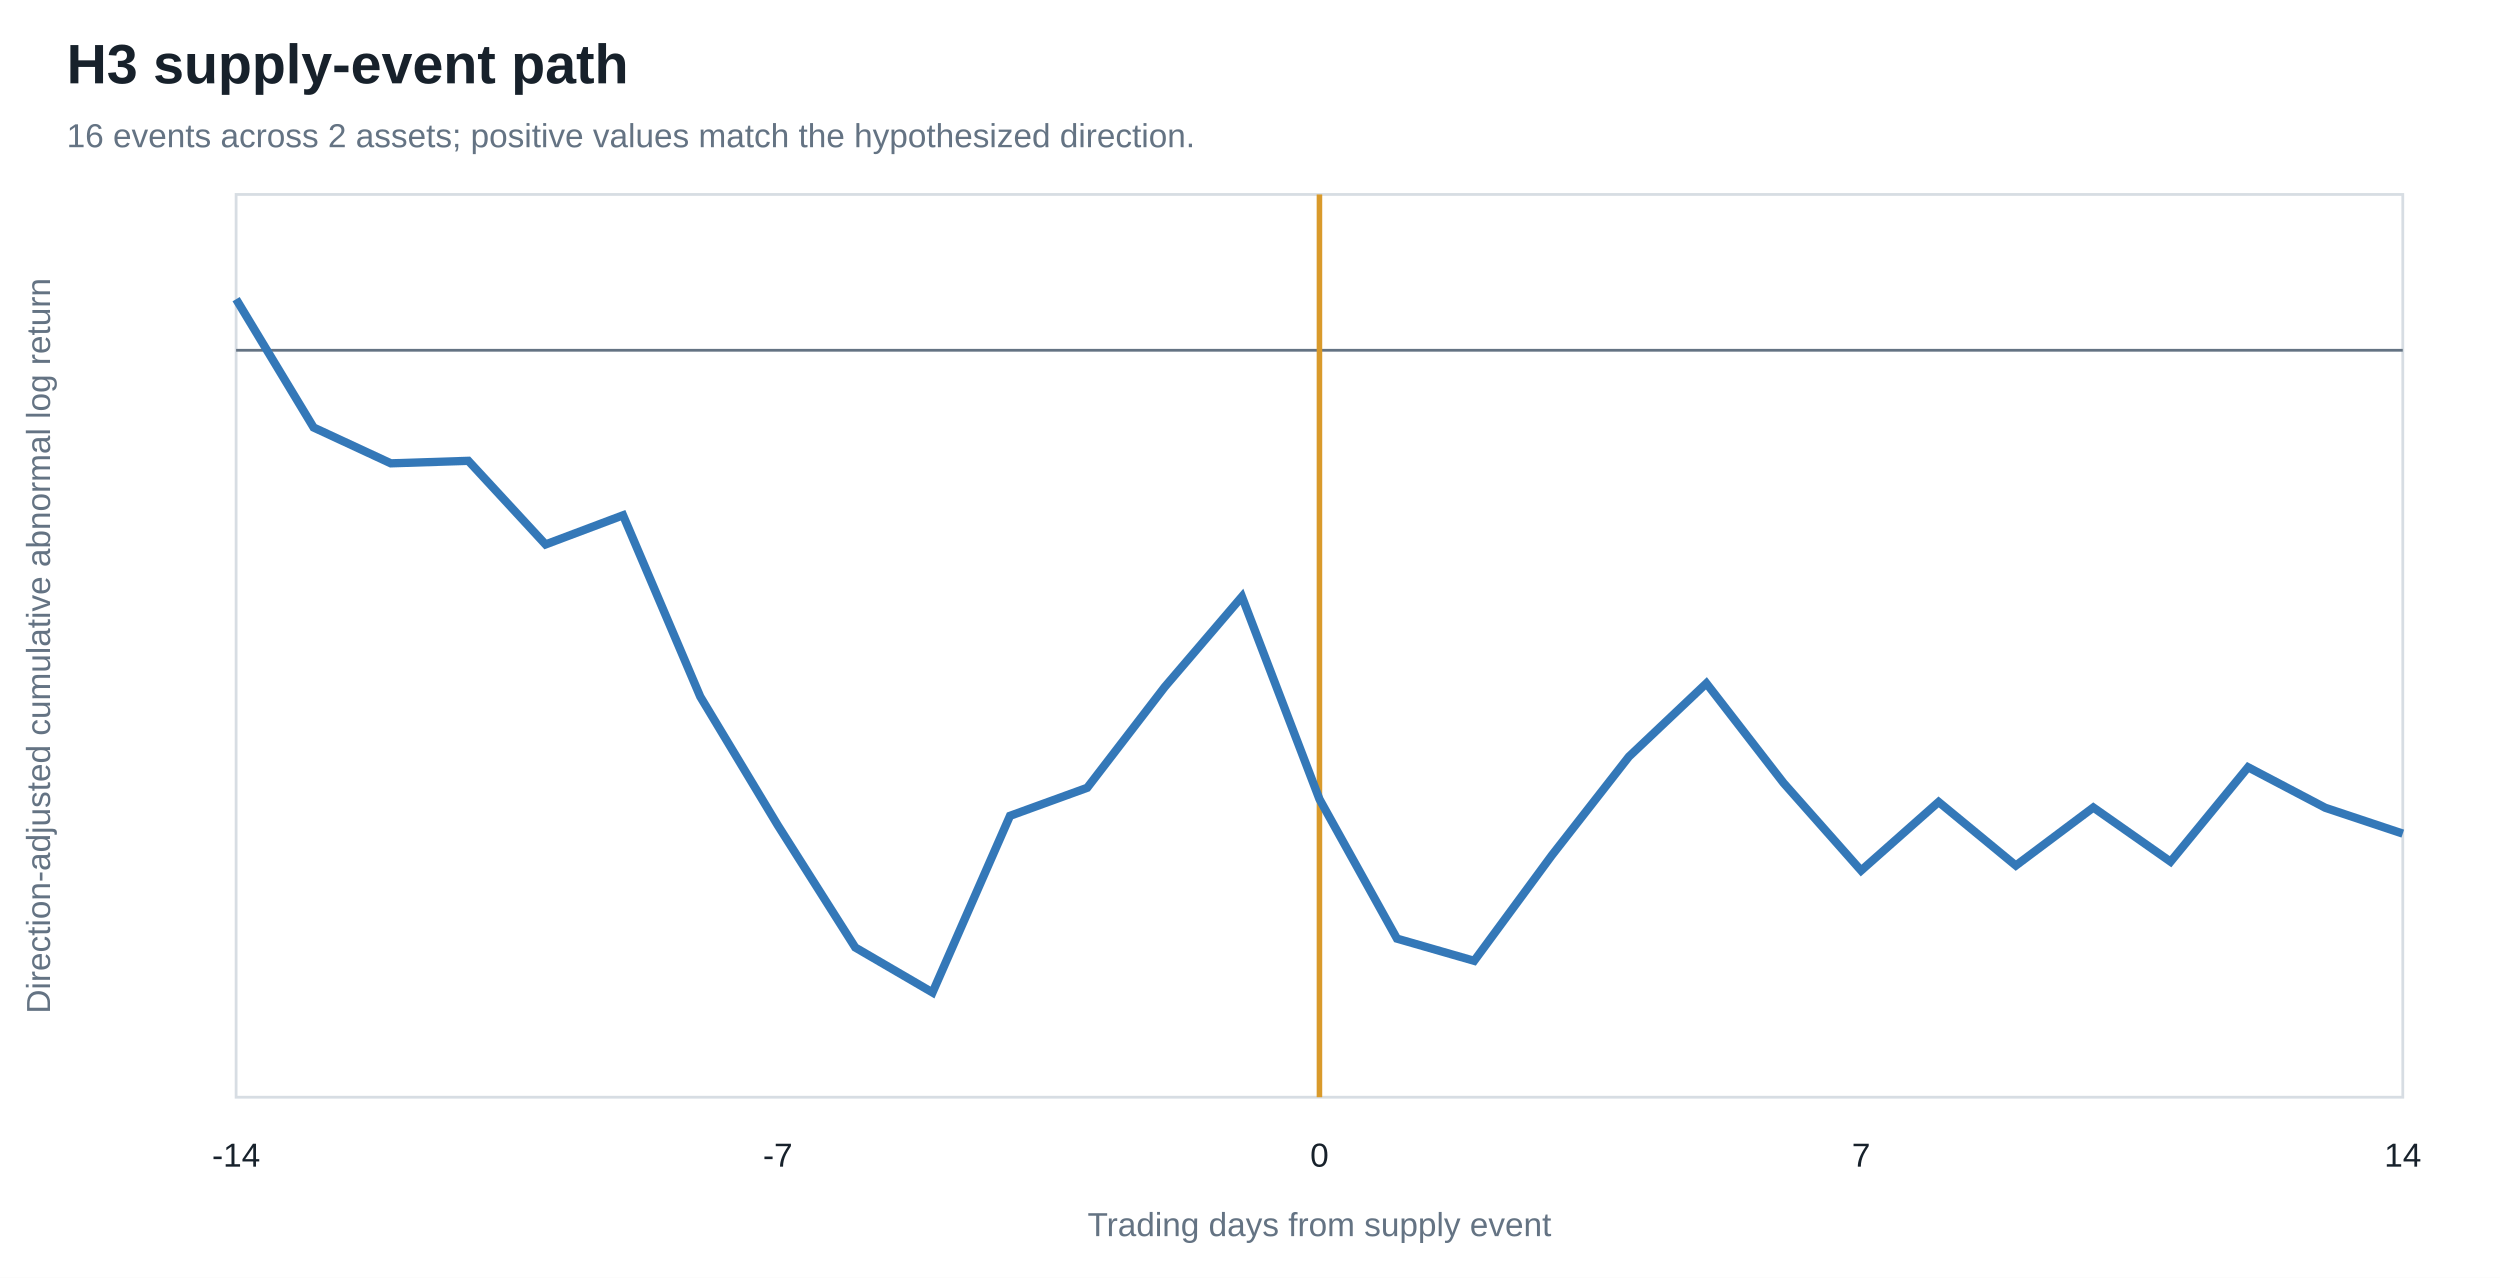
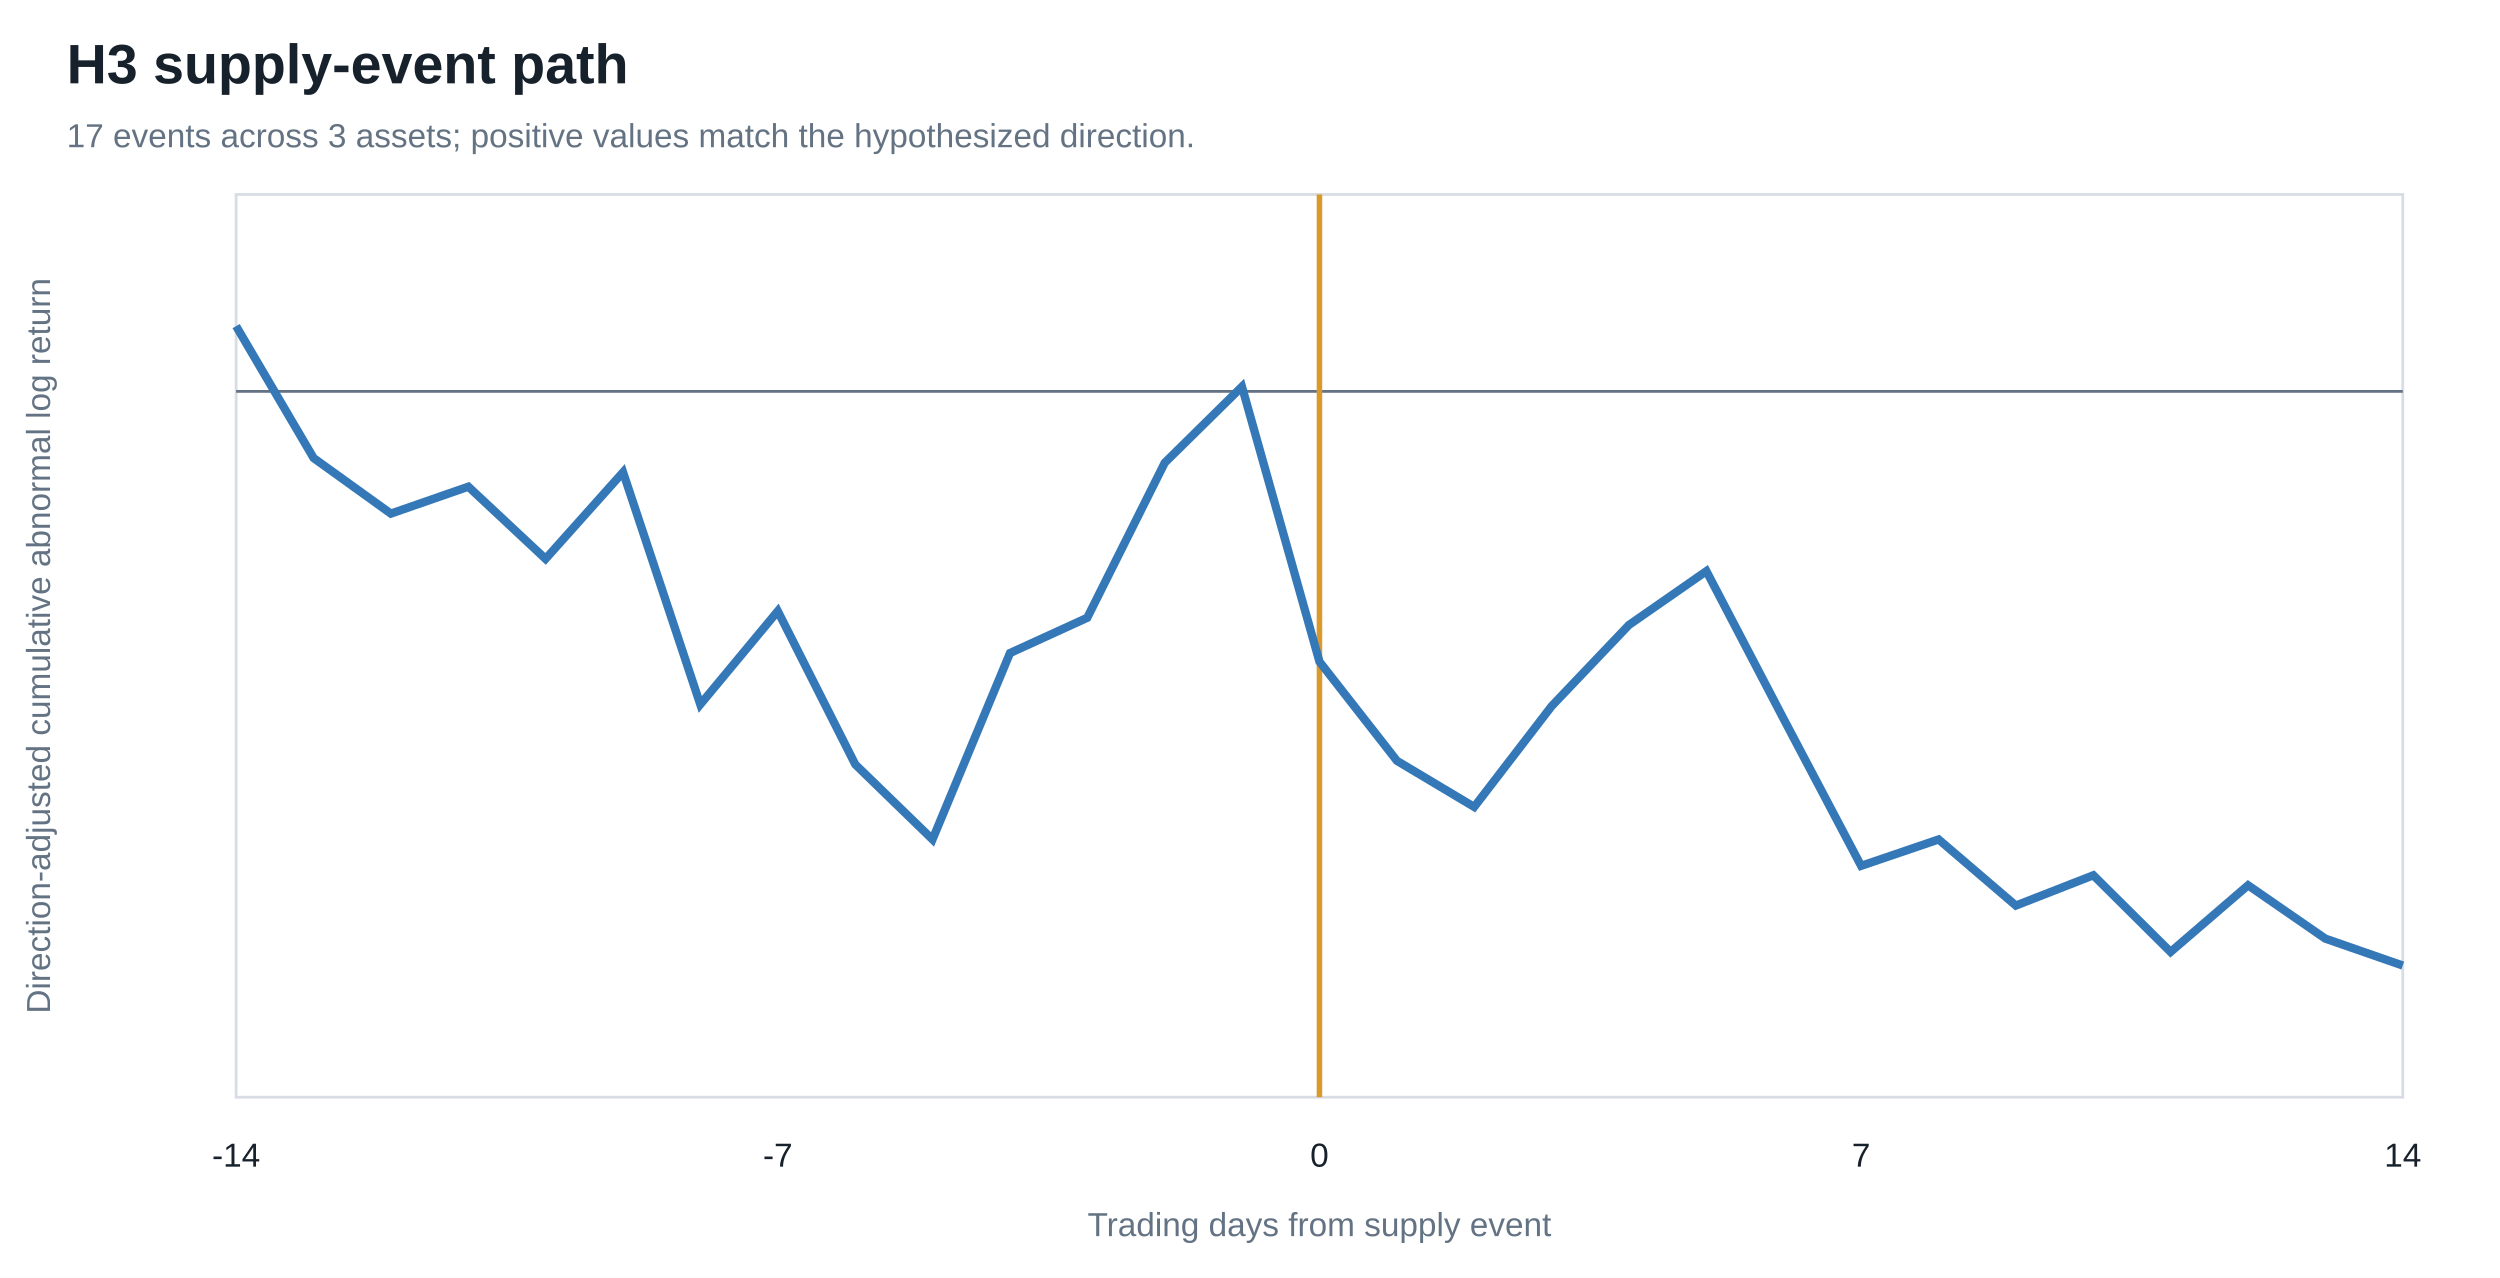
<svg xmlns="http://www.w3.org/2000/svg" width="900" height="460" viewBox="0 0 900 460" role="img" aria-label="Mean direction-adjusted cumulative abnormal return around supply events">
  <rect width="100%" height="100%" fill="#ffffff" />
  <text x="24" y="30" font-family="Arial" font-size="20" font-weight="600" fill="#17212b">H3 supply-event path</text>
-   <text x="24" y="53" font-family="Arial" font-size="12" fill="#647383">16 events across 2 assets; positive values match the hypothesized direction.</text>
+   <text x="24" y="53" font-family="Arial" font-size="12" fill="#647383">17 events across 3 assets; positive values match the hypothesized direction.</text>
  <rect x="85" y="70" width="780" height="325" fill="none" stroke="#d7dde3" />
-   <line x1="85" y1="126.1" x2="865" y2="126.1" stroke="#647383" />
+   <line x1="85" y1="140.9" x2="865" y2="140.9" stroke="#647383" />
  <line x1="475.0" y1="70" x2="475.0" y2="395" stroke="#d99a2b" stroke-width="2" />
-   <polyline points="85.0,107.7 112.9,153.9 140.7,166.8 168.6,165.9 196.4,196.0 224.3,185.5 252.1,250.8 280.0,297.1 307.9,341.1 335.7,357.3 363.6,293.7 391.4,283.6 419.3,247.3 447.1,214.8 475.0,287.7 502.9,337.9 530.7,345.9 558.6,308.0 586.4,272.4 614.3,246.0 642.1,281.9 670.0,313.4 697.9,288.7 725.7,311.6 753.6,290.7 781.4,310.2 809.3,276.2 837.1,290.8 865.0,300.1" fill="none" stroke="#3478b8" stroke-width="3" />
+   <polyline points="85.0,117.4 112.9,164.9 140.7,184.9 168.6,175.2 196.4,201.2 224.3,170.0 252.1,253.6 280.0,220.0 307.9,275.2 335.7,302.2 363.6,235.1 391.4,222.4 419.3,166.6 447.1,139.2 475.0,238.2 502.9,273.9 530.7,290.5 558.6,254.2 586.4,225.0 614.3,205.6 642.1,258.8 670.0,311.7 697.9,302.2 725.7,326.0 753.6,315.1 781.4,342.7 809.3,318.7 837.1,337.9 865.0,347.6" fill="none" stroke="#3478b8" stroke-width="3" />
  <text x="85.0" y="420" text-anchor="middle" font-family="Arial" font-size="12" fill="#17212b">-14</text>
  <text x="280.0" y="420" text-anchor="middle" font-family="Arial" font-size="12" fill="#17212b">-7</text>
  <text x="475.0" y="420" text-anchor="middle" font-family="Arial" font-size="12" fill="#17212b">0</text>
  <text x="670.0" y="420" text-anchor="middle" font-family="Arial" font-size="12" fill="#17212b">7</text>
  <text x="865.0" y="420" text-anchor="middle" font-family="Arial" font-size="12" fill="#17212b">14</text>
  <text x="475.0" y="445" text-anchor="middle" font-family="Arial" font-size="12" fill="#647383">Trading days from supply event</text>
  <text x="18" y="232.5" transform="rotate(-90 18 232.5)" text-anchor="middle" font-family="Arial" font-size="12" fill="#647383">Direction-adjusted cumulative abnormal log return</text>
</svg>
